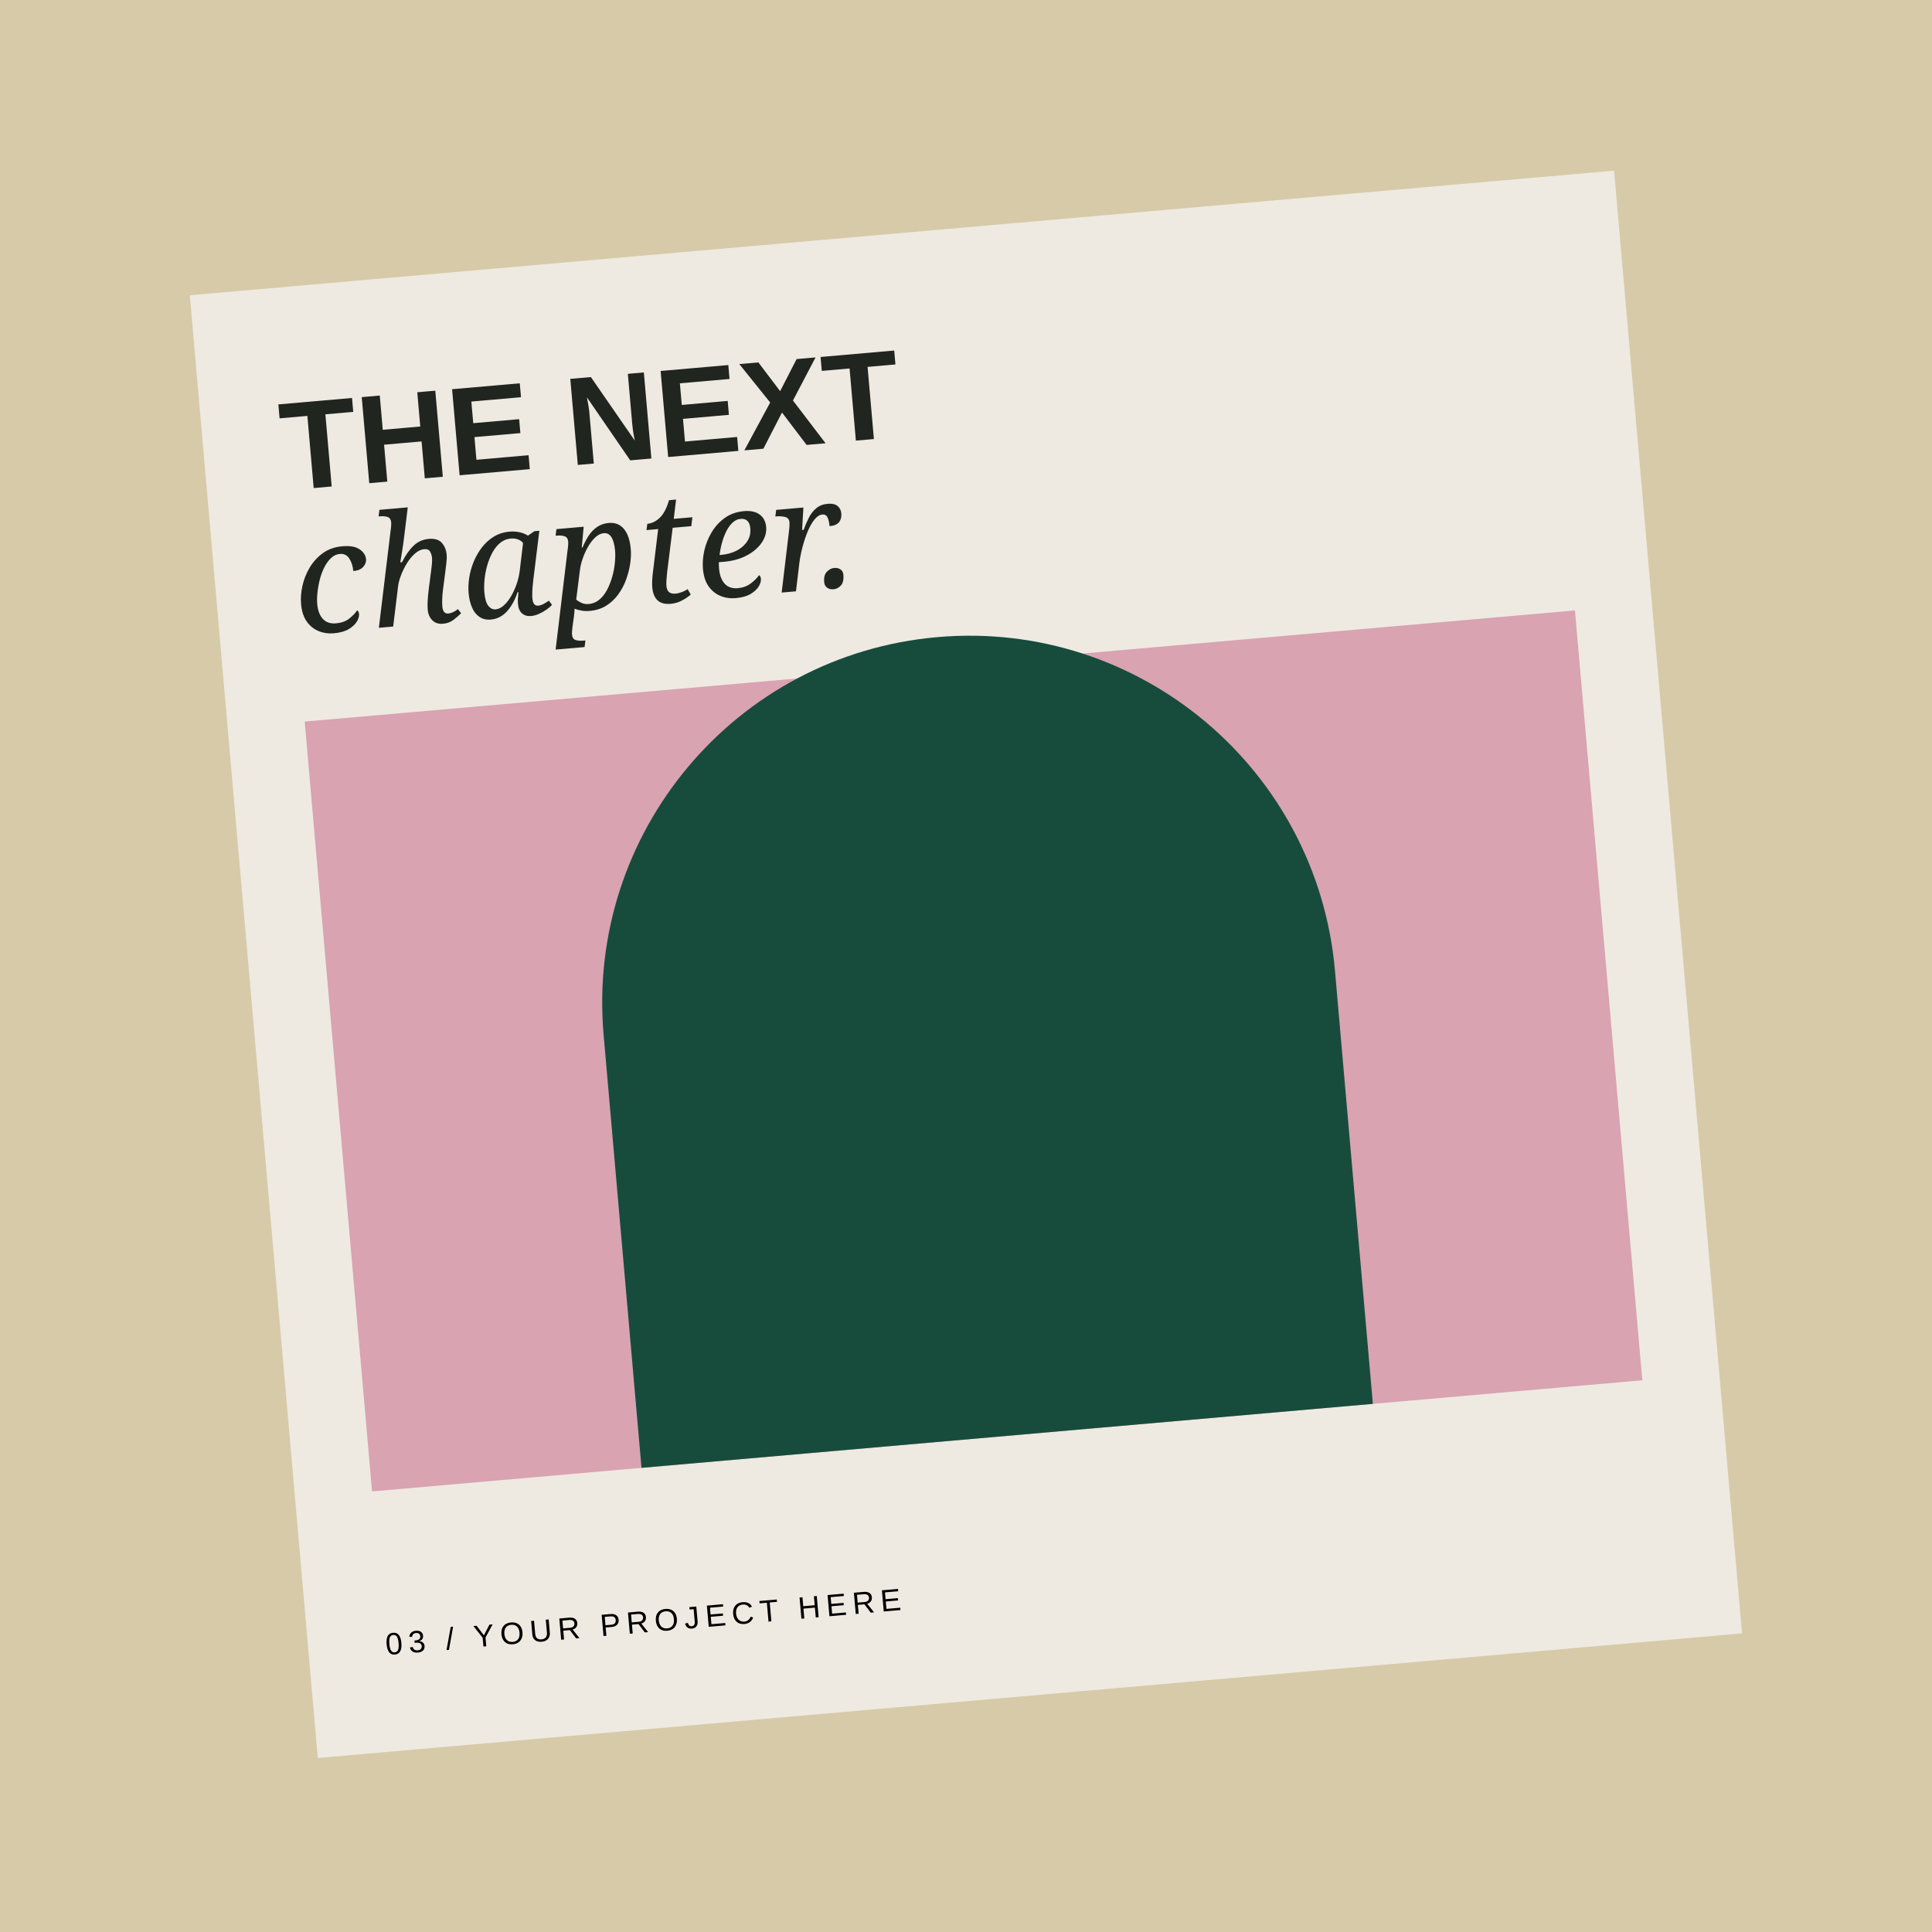
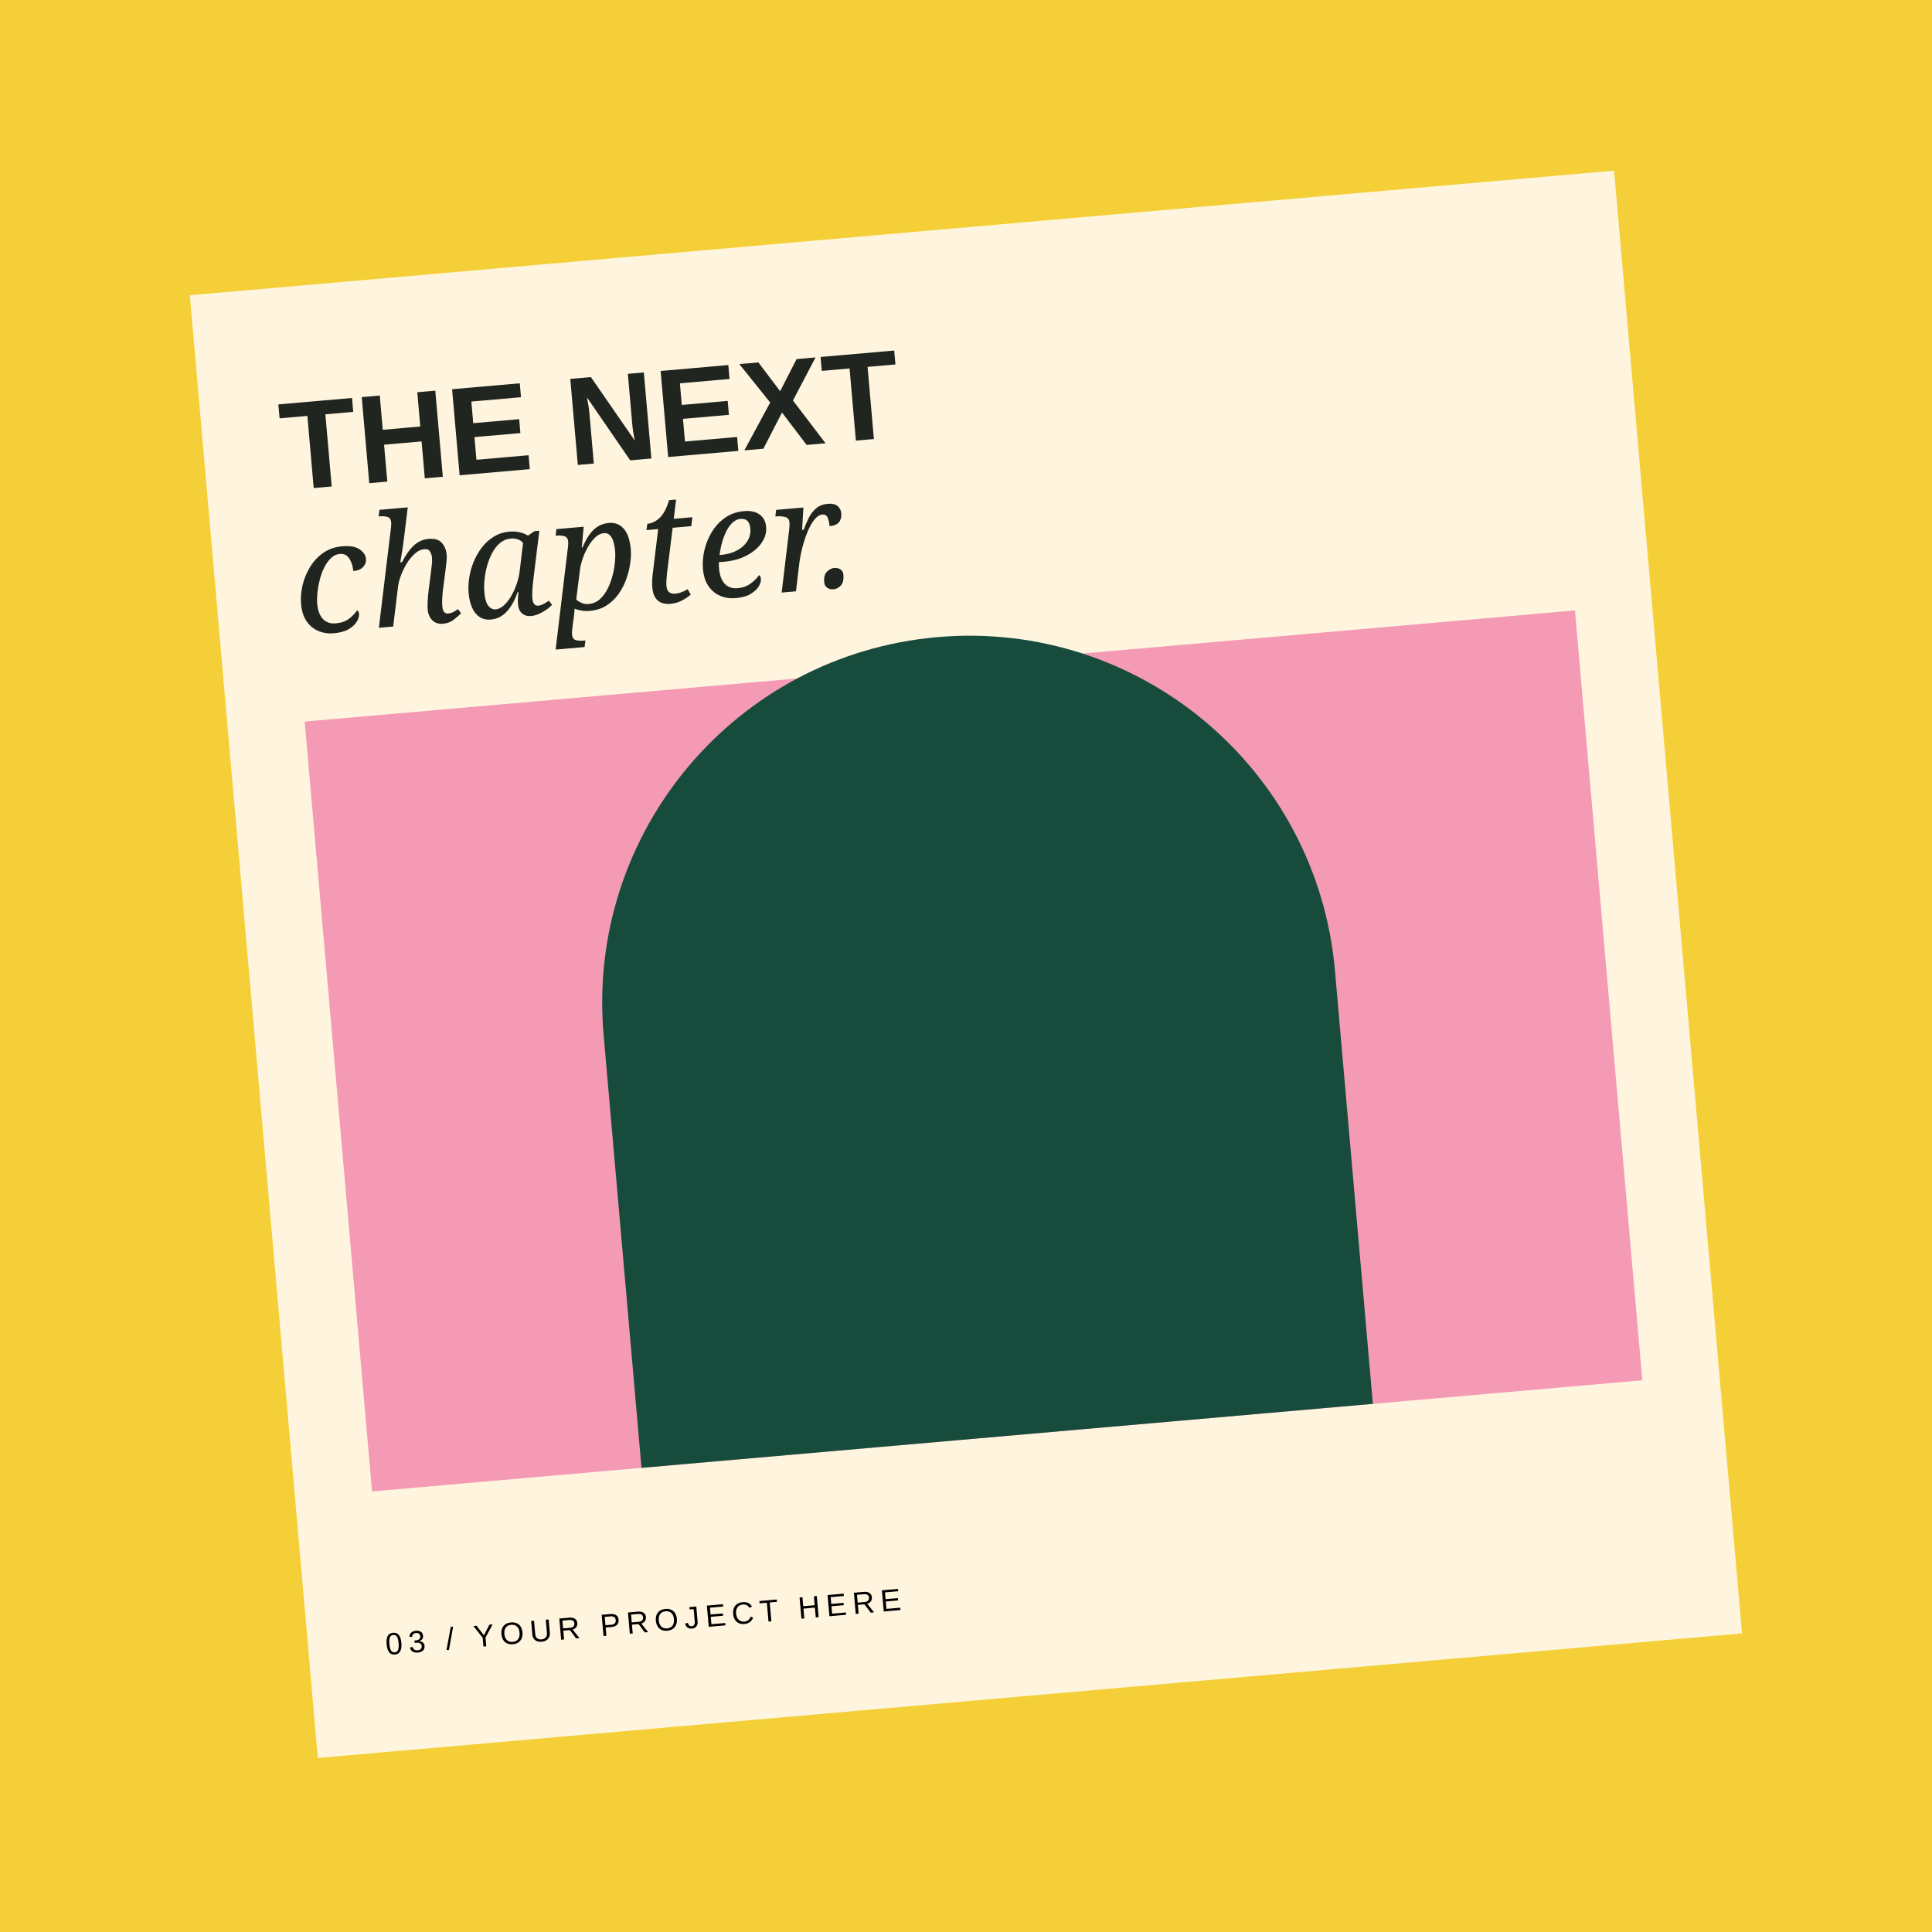
<svg xmlns="http://www.w3.org/2000/svg" width="1000" height="1000" viewBox="0 0 1000 1000">
-   <rect width="1000" height="1000" fill="#d7caa9" />
+   <rect width="1000" height="1000" fill="#f4cf38" />
  <g transform="translate(130 120) rotate(-5 360 380)">
-     <rect width="740" height="760" fill="#eeeae1" />
+     <rect width="740" height="760" fill="#fff5df" />
    <text x="40" y="105" font-family="Arial" font-weight="900" font-size="65" fill="#20251f">THE NEXT</text>
    <text x="40" y="180" font-family="Georgia" font-style="italic" font-size="80" fill="#20251f">chapter.</text>
-     <rect x="40" y="225" width="660" height="400" fill="#d9a3b1" />
+     <rect x="40" y="225" width="660" height="400" fill="#f49ab4" />
    <path d="M180 625V400a190 190 0 0 1 380 0v225" fill="#174c3d" />
    <text x="40" y="710" font-family="Arial" font-size="16" letter-spacing="3">03 / YOUR PROJECT HERE</text>
  </g>
</svg>
